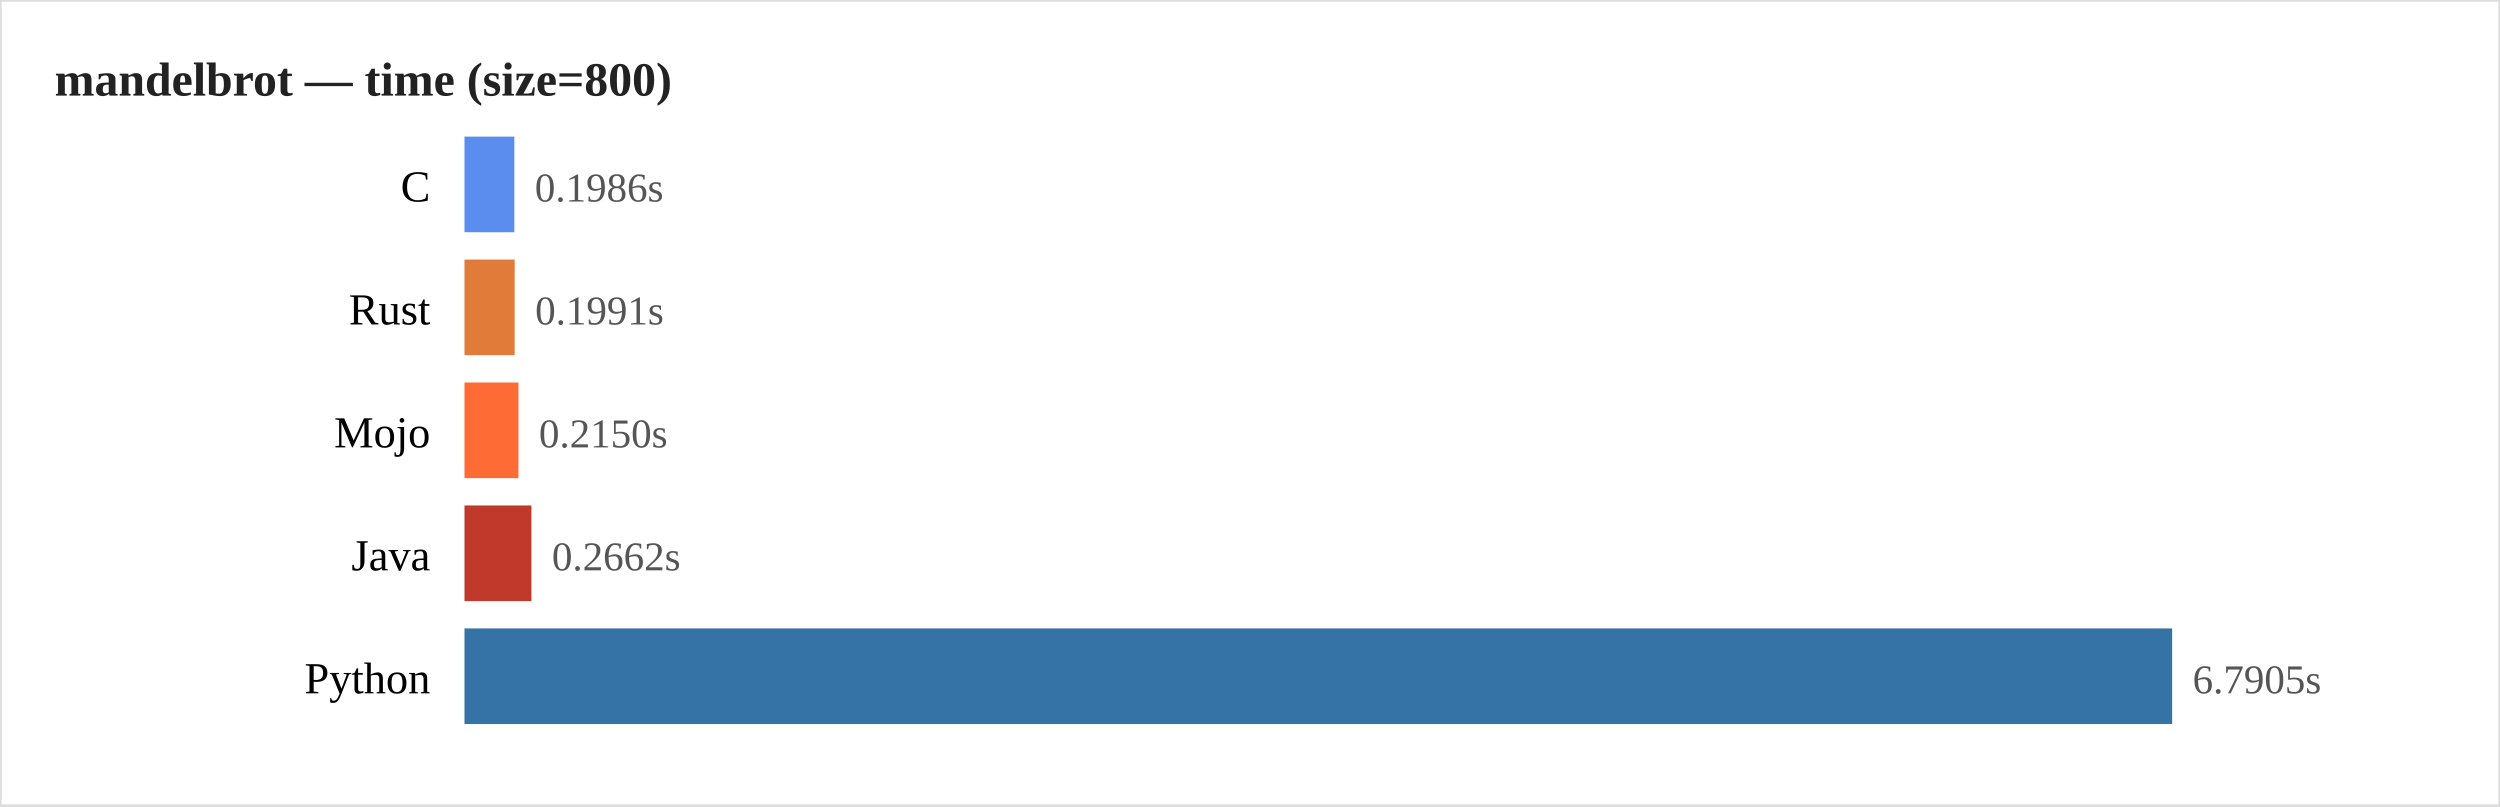
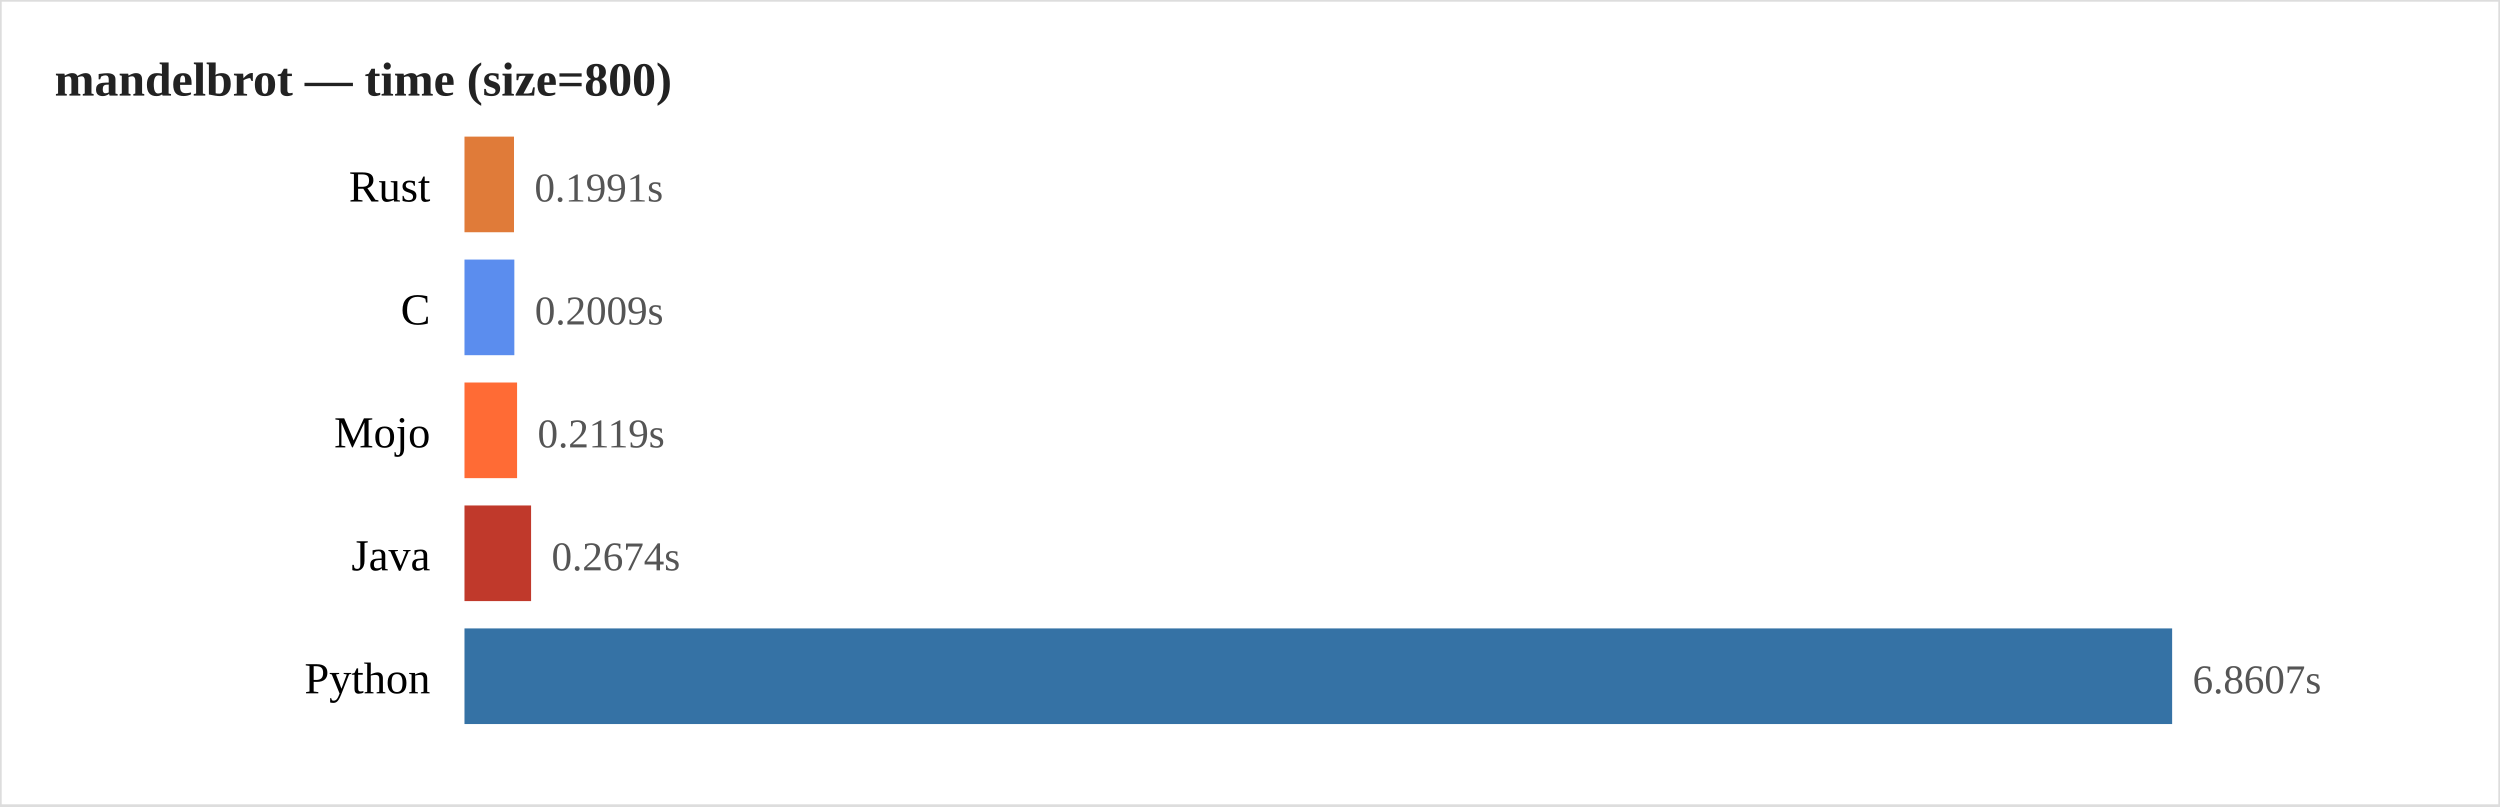
<svg xmlns="http://www.w3.org/2000/svg" width="732" height="236">
  <rect width="100%" height="100%" fill="white" stroke="#ddd" />
  <text x="16" y="28" font-size="14" font-weight="bold" fill="#222">mandelbrot — time (size=800)</text>
-   <rect x="136" y="40" width="14.6" height="28" fill="#5b8dee" />
-   <text x="126" y="59.0" text-anchor="end" font-size="13">C</text>
-   <text x="156.6" y="59.0" font-size="12" fill="#555">0.1986s</text>
-   <rect x="136" y="76" width="14.7" height="28" fill="#e07b39" />
-   <text x="126" y="95.0" text-anchor="end" font-size="13">Rust</text>
-   <text x="156.7" y="95.0" font-size="12" fill="#555">0.1991s</text>
-   <rect x="136" y="112" width="15.8" height="28" fill="#ff6b35" />
+   <rect x="136" y="40" width="14.5" height="28" fill="#e07b39" />
+   <text x="126" y="59.0" text-anchor="end" font-size="13">Rust</text>
+   <text x="156.5" y="59.0" font-size="12" fill="#555">0.1991s</text>
+   <rect x="136" y="76" width="14.6" height="28" fill="#5b8dee" />
+   <text x="126" y="95.0" text-anchor="end" font-size="13">C</text>
+   <text x="156.6" y="95.0" font-size="12" fill="#555">0.2009s</text>
+   <rect x="136" y="112" width="15.4" height="28" fill="#ff6b35" />
  <text x="126" y="131.0" text-anchor="end" font-size="13">Mojo</text>
-   <text x="157.8" y="131.0" font-size="12" fill="#555">0.2150s</text>
-   <rect x="136" y="148" width="19.6" height="28" fill="#c0392b" />
+   <text x="157.4" y="131.0" font-size="12" fill="#555">0.2119s</text>
+   <rect x="136" y="148" width="19.5" height="28" fill="#c0392b" />
  <text x="126" y="167.0" text-anchor="end" font-size="13">Java</text>
-   <text x="161.6" y="167.0" font-size="12" fill="#555">0.2662s</text>
+   <text x="161.5" y="167.0" font-size="12" fill="#555">0.2674s</text>
  <rect x="136" y="184" width="500.0" height="28" fill="#3572A5" />
  <text x="126" y="203.0" text-anchor="end" font-size="13">Python</text>
-   <text x="642.0" y="203.0" font-size="12" fill="#555">6.7905s</text>
+   <text x="642.0" y="203.0" font-size="12" fill="#555">6.8607s</text>
</svg>
